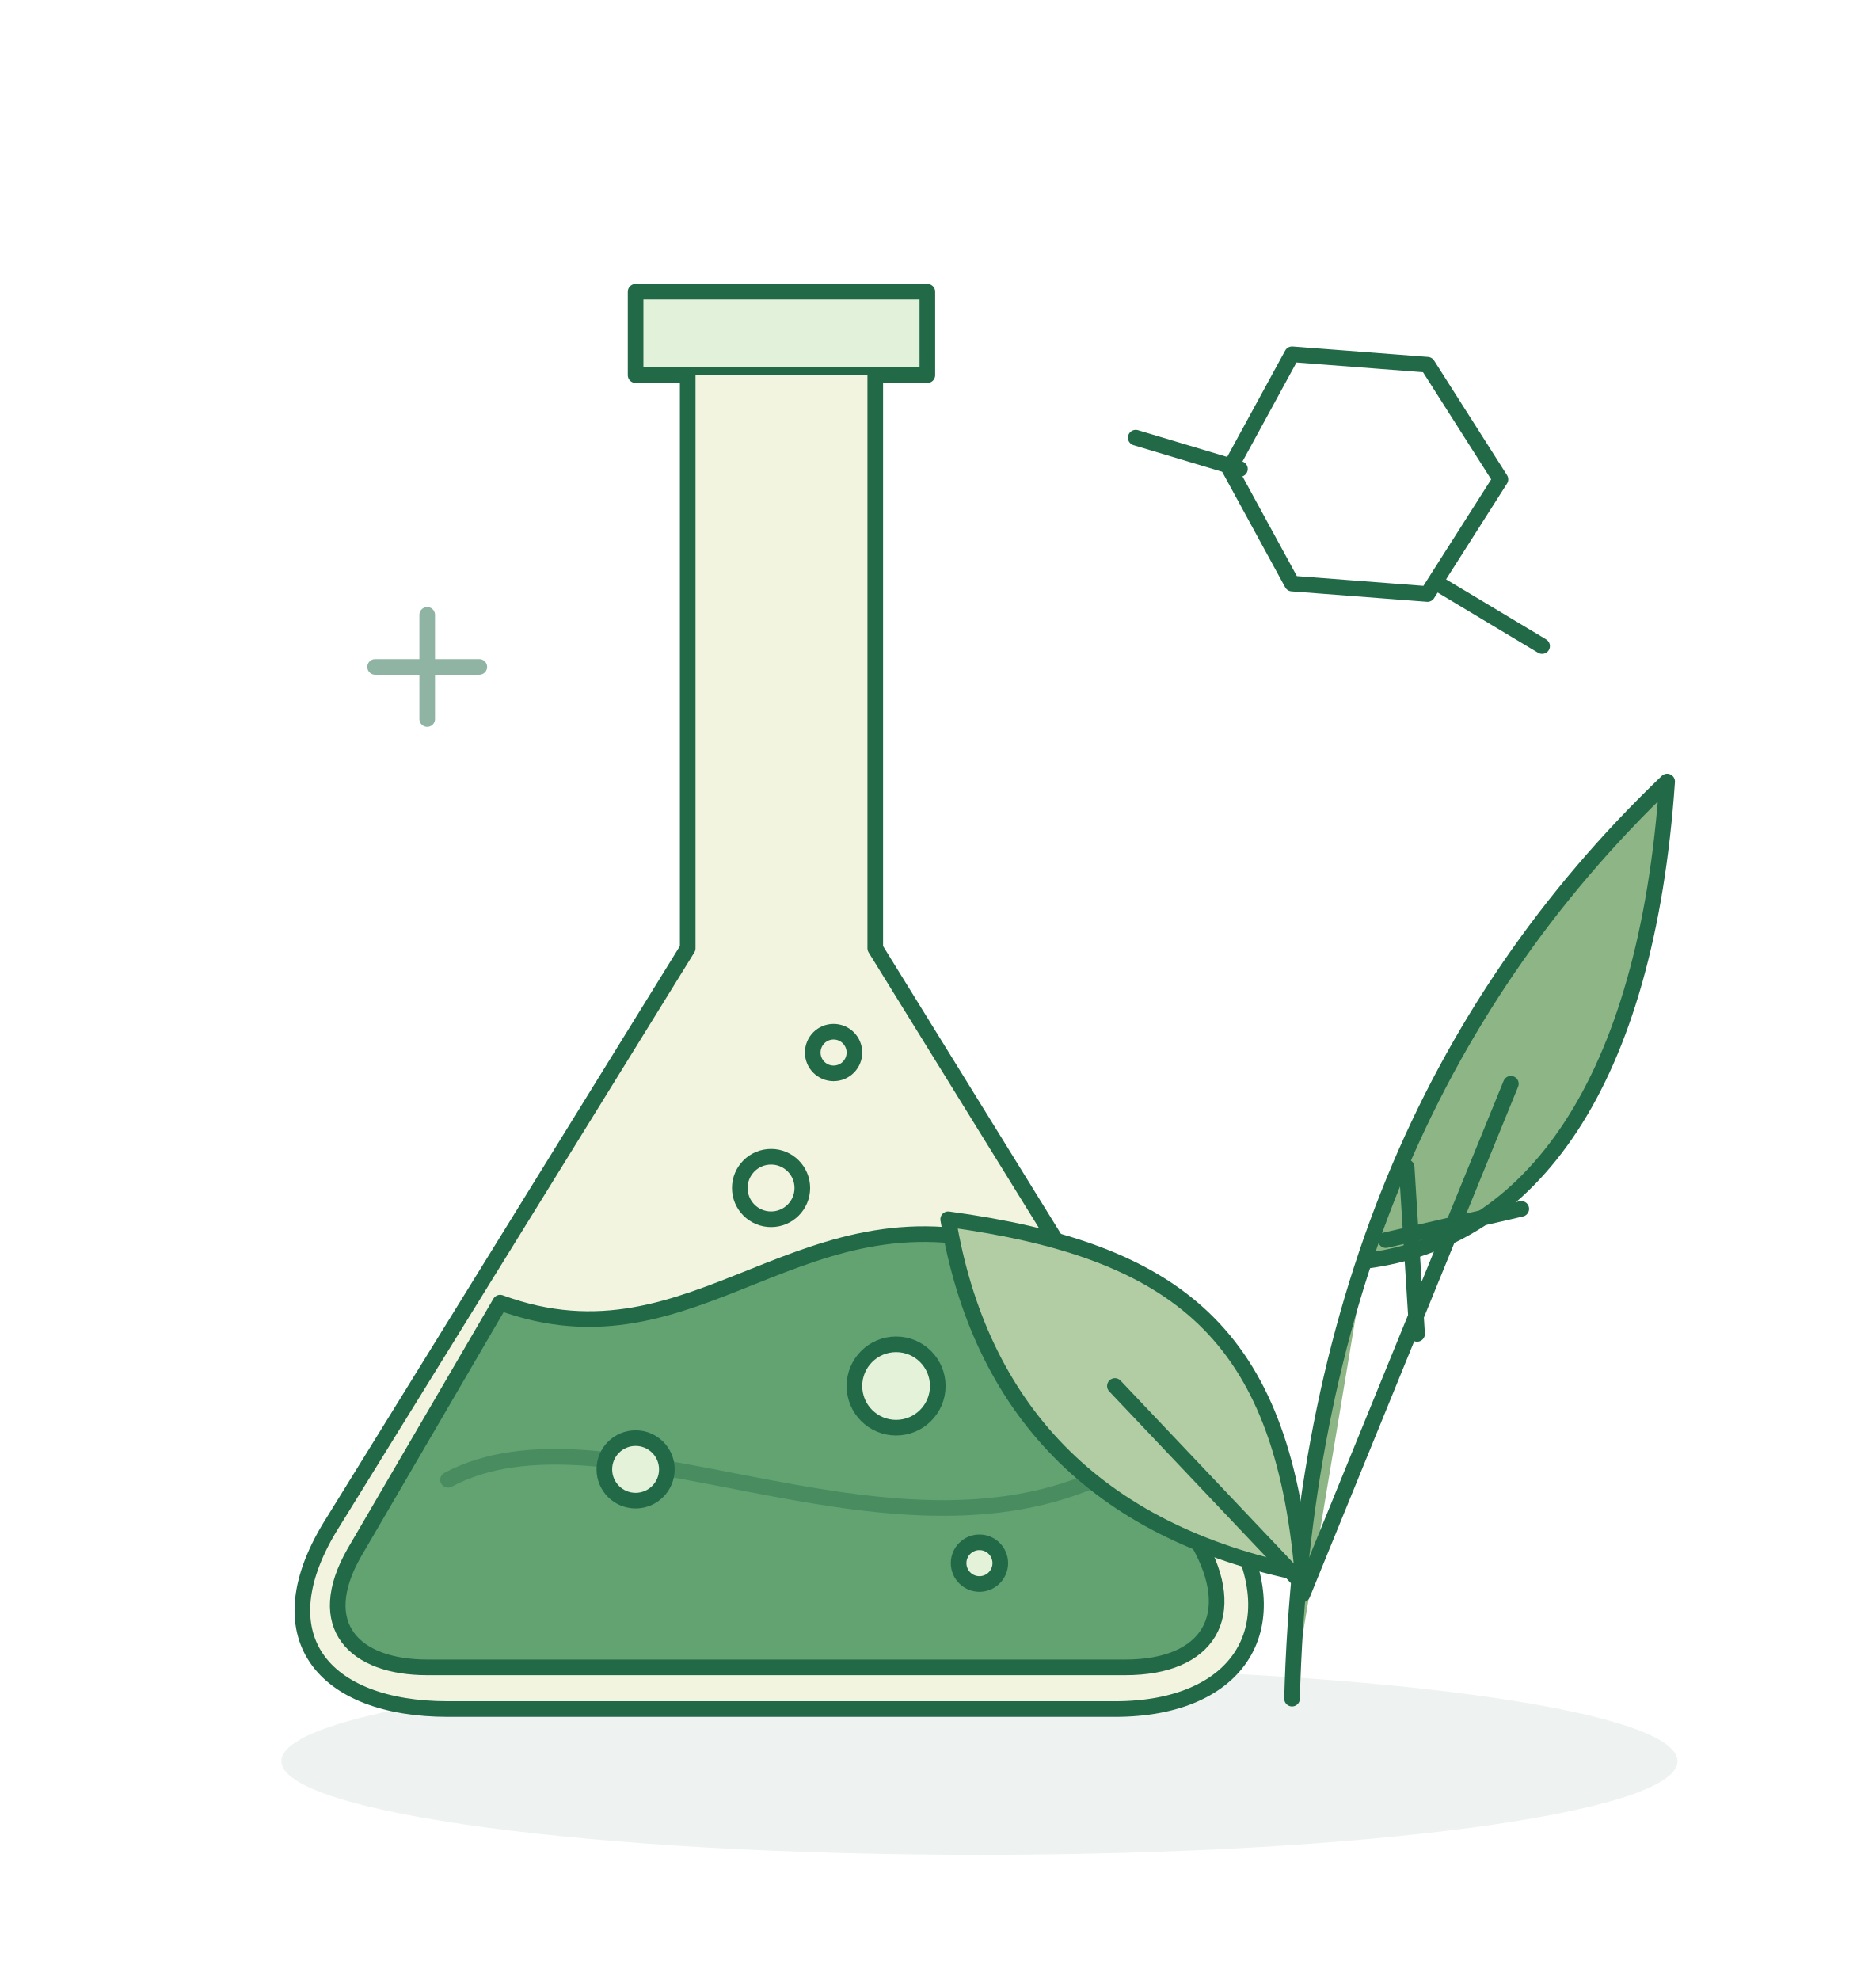
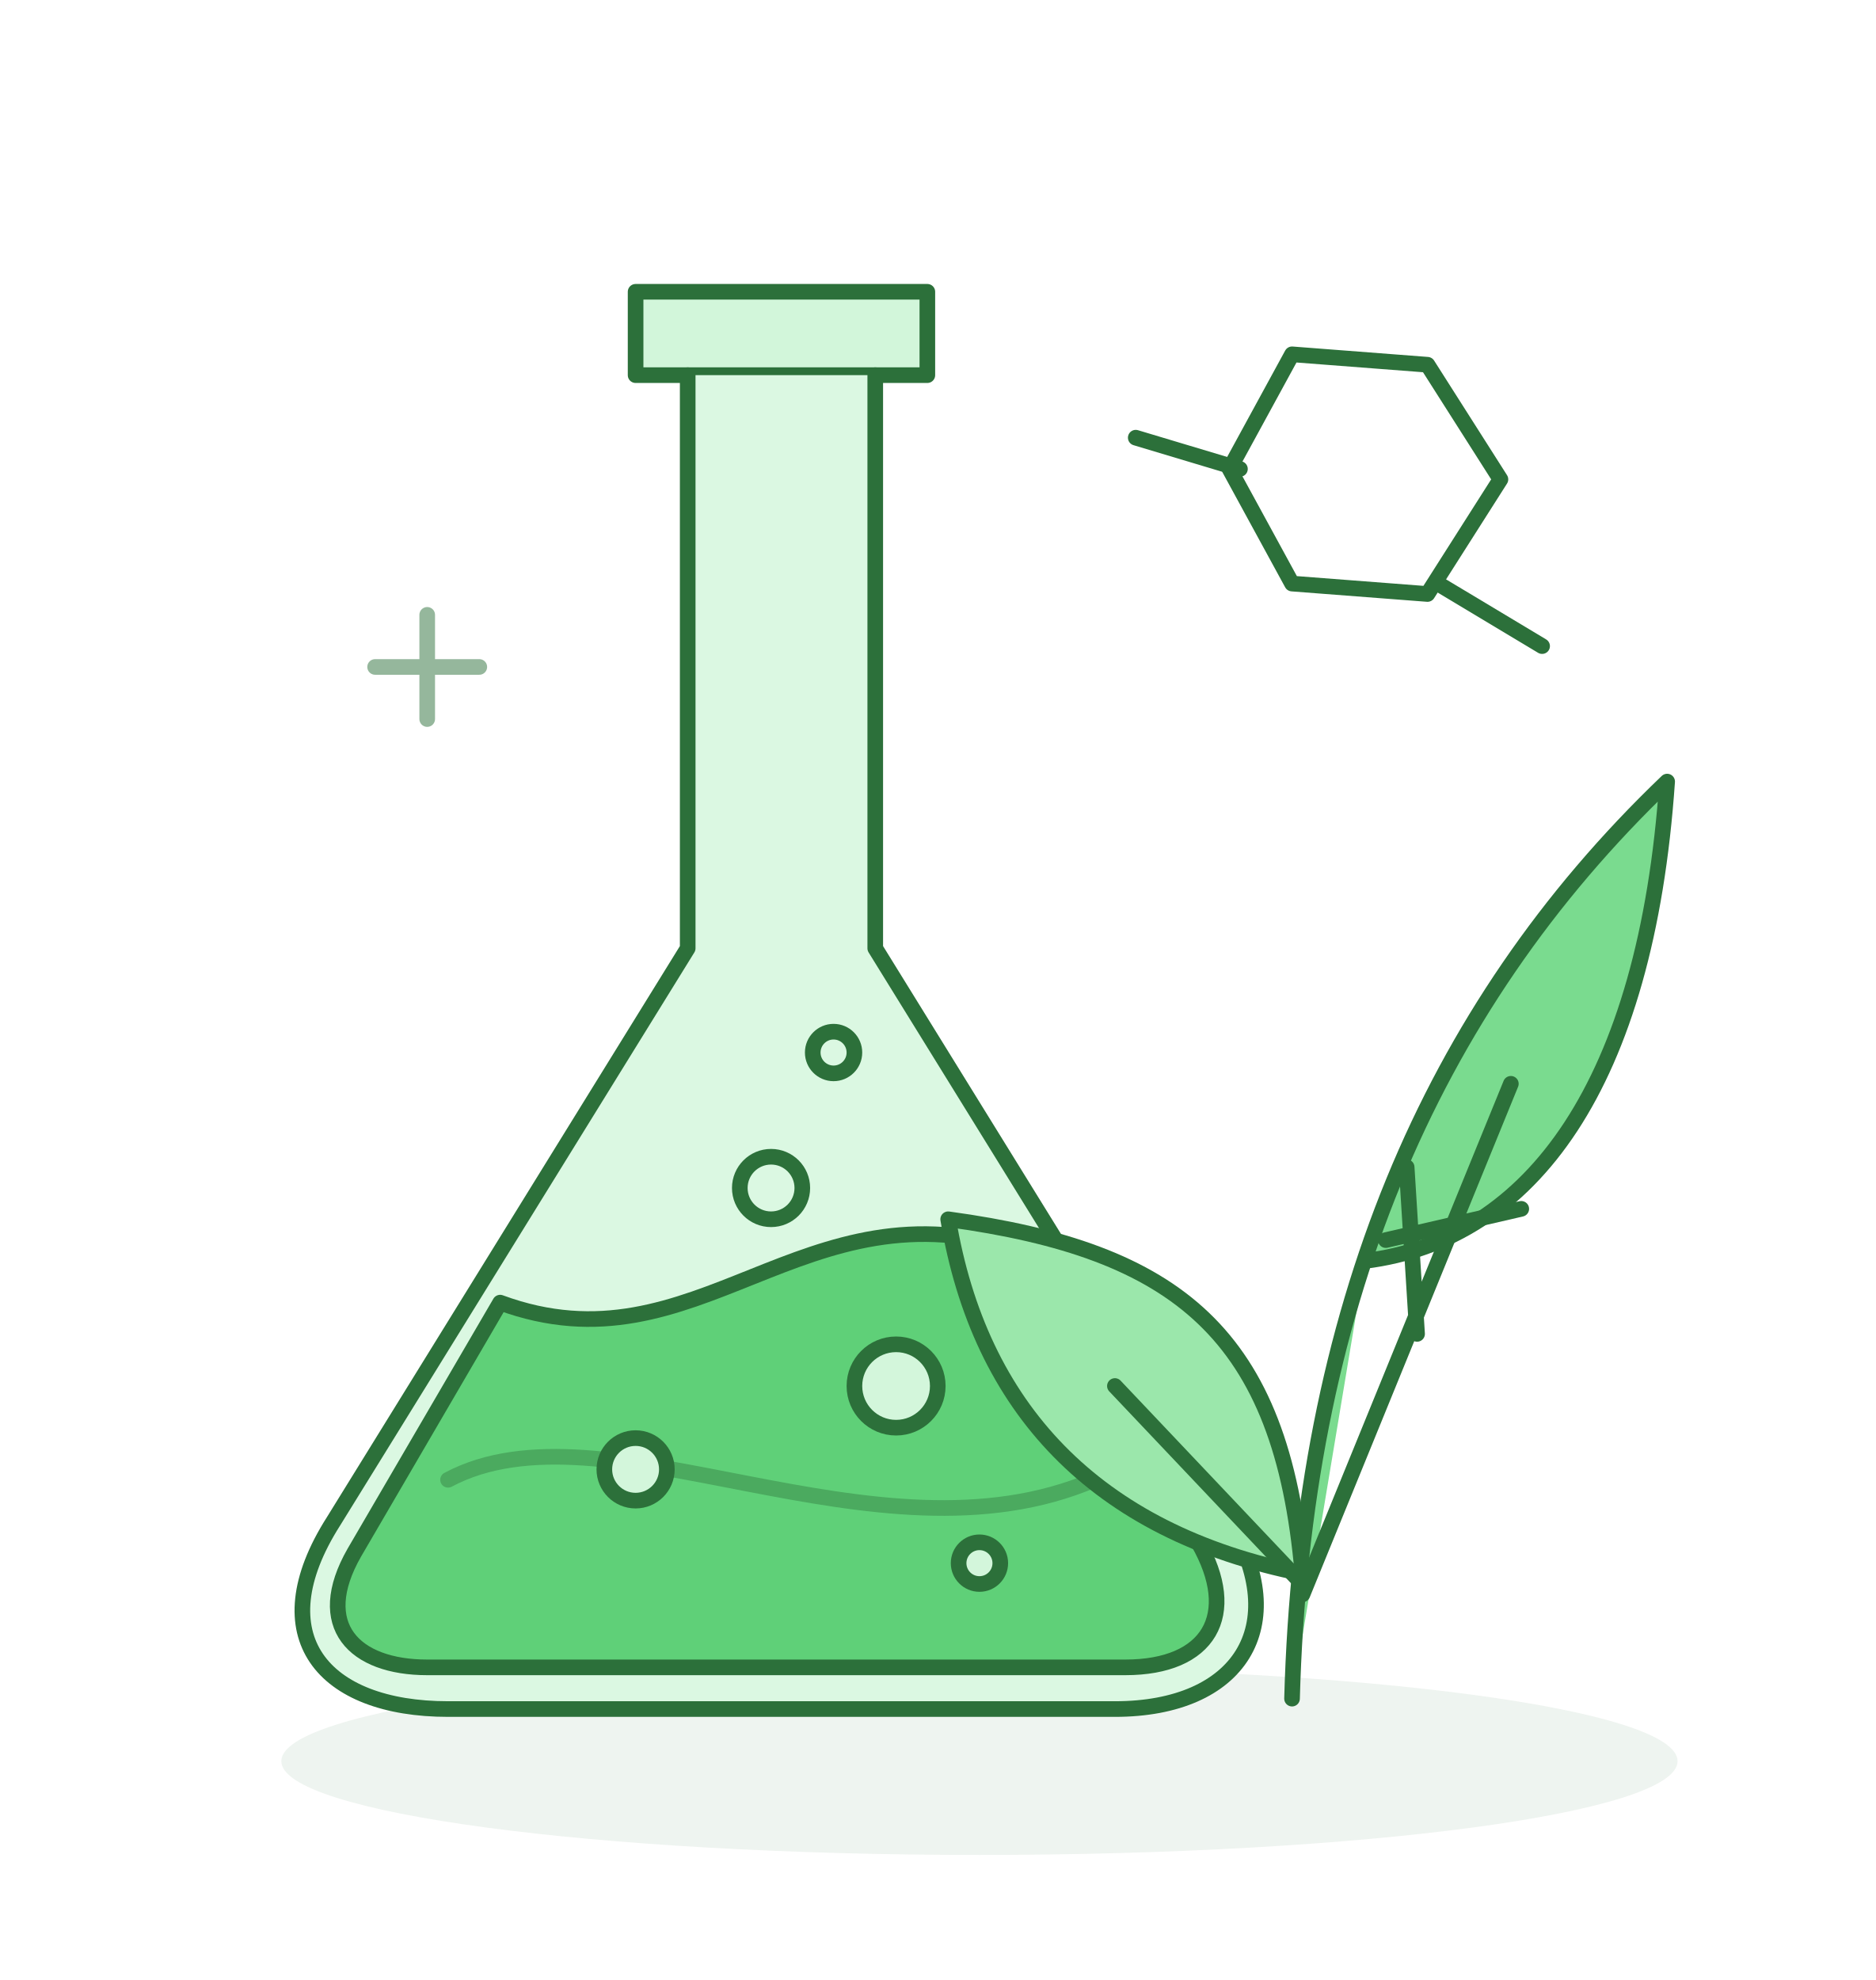
<svg xmlns="http://www.w3.org/2000/svg" viewBox="0 0 180 190" fill="none">
-   <g stroke="#226a47" stroke-width="1.5" stroke-linecap="round" stroke-linejoin="round">
-     <ellipse cx="94" cy="169" rx="67" ry="9" fill="#226a47" opacity=".08" stroke="none" />
-     <path d="M61 28h28v8H61z" fill="#e2f2da" />
-     <path d="M66 36v55l-34 55c-7 11-1 18 11 18h64c12 0 17-8 11-18L84 91V36" fill="#f3f4df" />
-     <path d="m48 125-14 24c-4 7 0 11 7 11h67c8 0 11-5 7-12l-17-28c-21-7-31 12-50 5Z" fill="#63a371" />
+   <g stroke="#2c703a" stroke-width="1.5" stroke-linecap="round" stroke-linejoin="round">
+     <ellipse cx="94" cy="169" rx="67" ry="9" fill="#2c703a" opacity=".08" stroke="none" />
+     <path d="M61 28h28v8H61z" fill="#d2f6da" />
+     <path d="M66 36v55l-34 55c-7 11-1 18 11 18h64c12 0 17-8 11-18L84 91V36" fill="#dbf8e2" />
+     <path d="m48 125-14 24c-4 7 0 11 7 11h67c8 0 11-5 7-12l-17-28c-21-7-31 12-50 5Z" fill="#5fd078" />
    <path d="M43 142c15-8 41 9 62 0" opacity=".4" />
-     <circle cx="61" cy="141" r="3" fill="#e4f2d9" />
-     <circle cx="86" cy="133" r="4" fill="#e4f2d9" />
-     <circle cx="94" cy="150" r="2" fill="#e4f2d9" />
+     <circle cx="61" cy="141" r="3" fill="#d3f6db" />
+     <circle cx="86" cy="133" r="4" fill="#d3f6db" />
+     <circle cx="94" cy="150" r="2" fill="#d3f6db" />
    <circle cx="74" cy="114" r="3" />
    <circle cx="80" cy="101" r="2" />
-     <path d="M124 163c1-37 13-66 36-88-2 29-13 44-29 46" fill="#8db586" />
+     <path d="M124 163c1-37 13-66 36-88-2 29-13 44-29 46" fill="#7adb8f" />
    <path d="m125 153 20-49m-12 15 13-3m-10 12-1-16" />
-     <path d="M125 151c-20-4-31-16-34-34 22 3 32 11 34 34Z" fill="#b2cda3" />
+     <path d="M125 151c-20-4-31-16-34-34 22 3 32 11 34 34Z" fill="#9be7ab" />
    <path d="m107 133 18 19M118 45l6-11 13 1 7 11-7 11-13-1Z" />
    <path d="m138 56 10 6m-29-17-10-3" />
    <path d="M41 59v10m-5-5h10" opacity=".5" />
  </g>
</svg>
